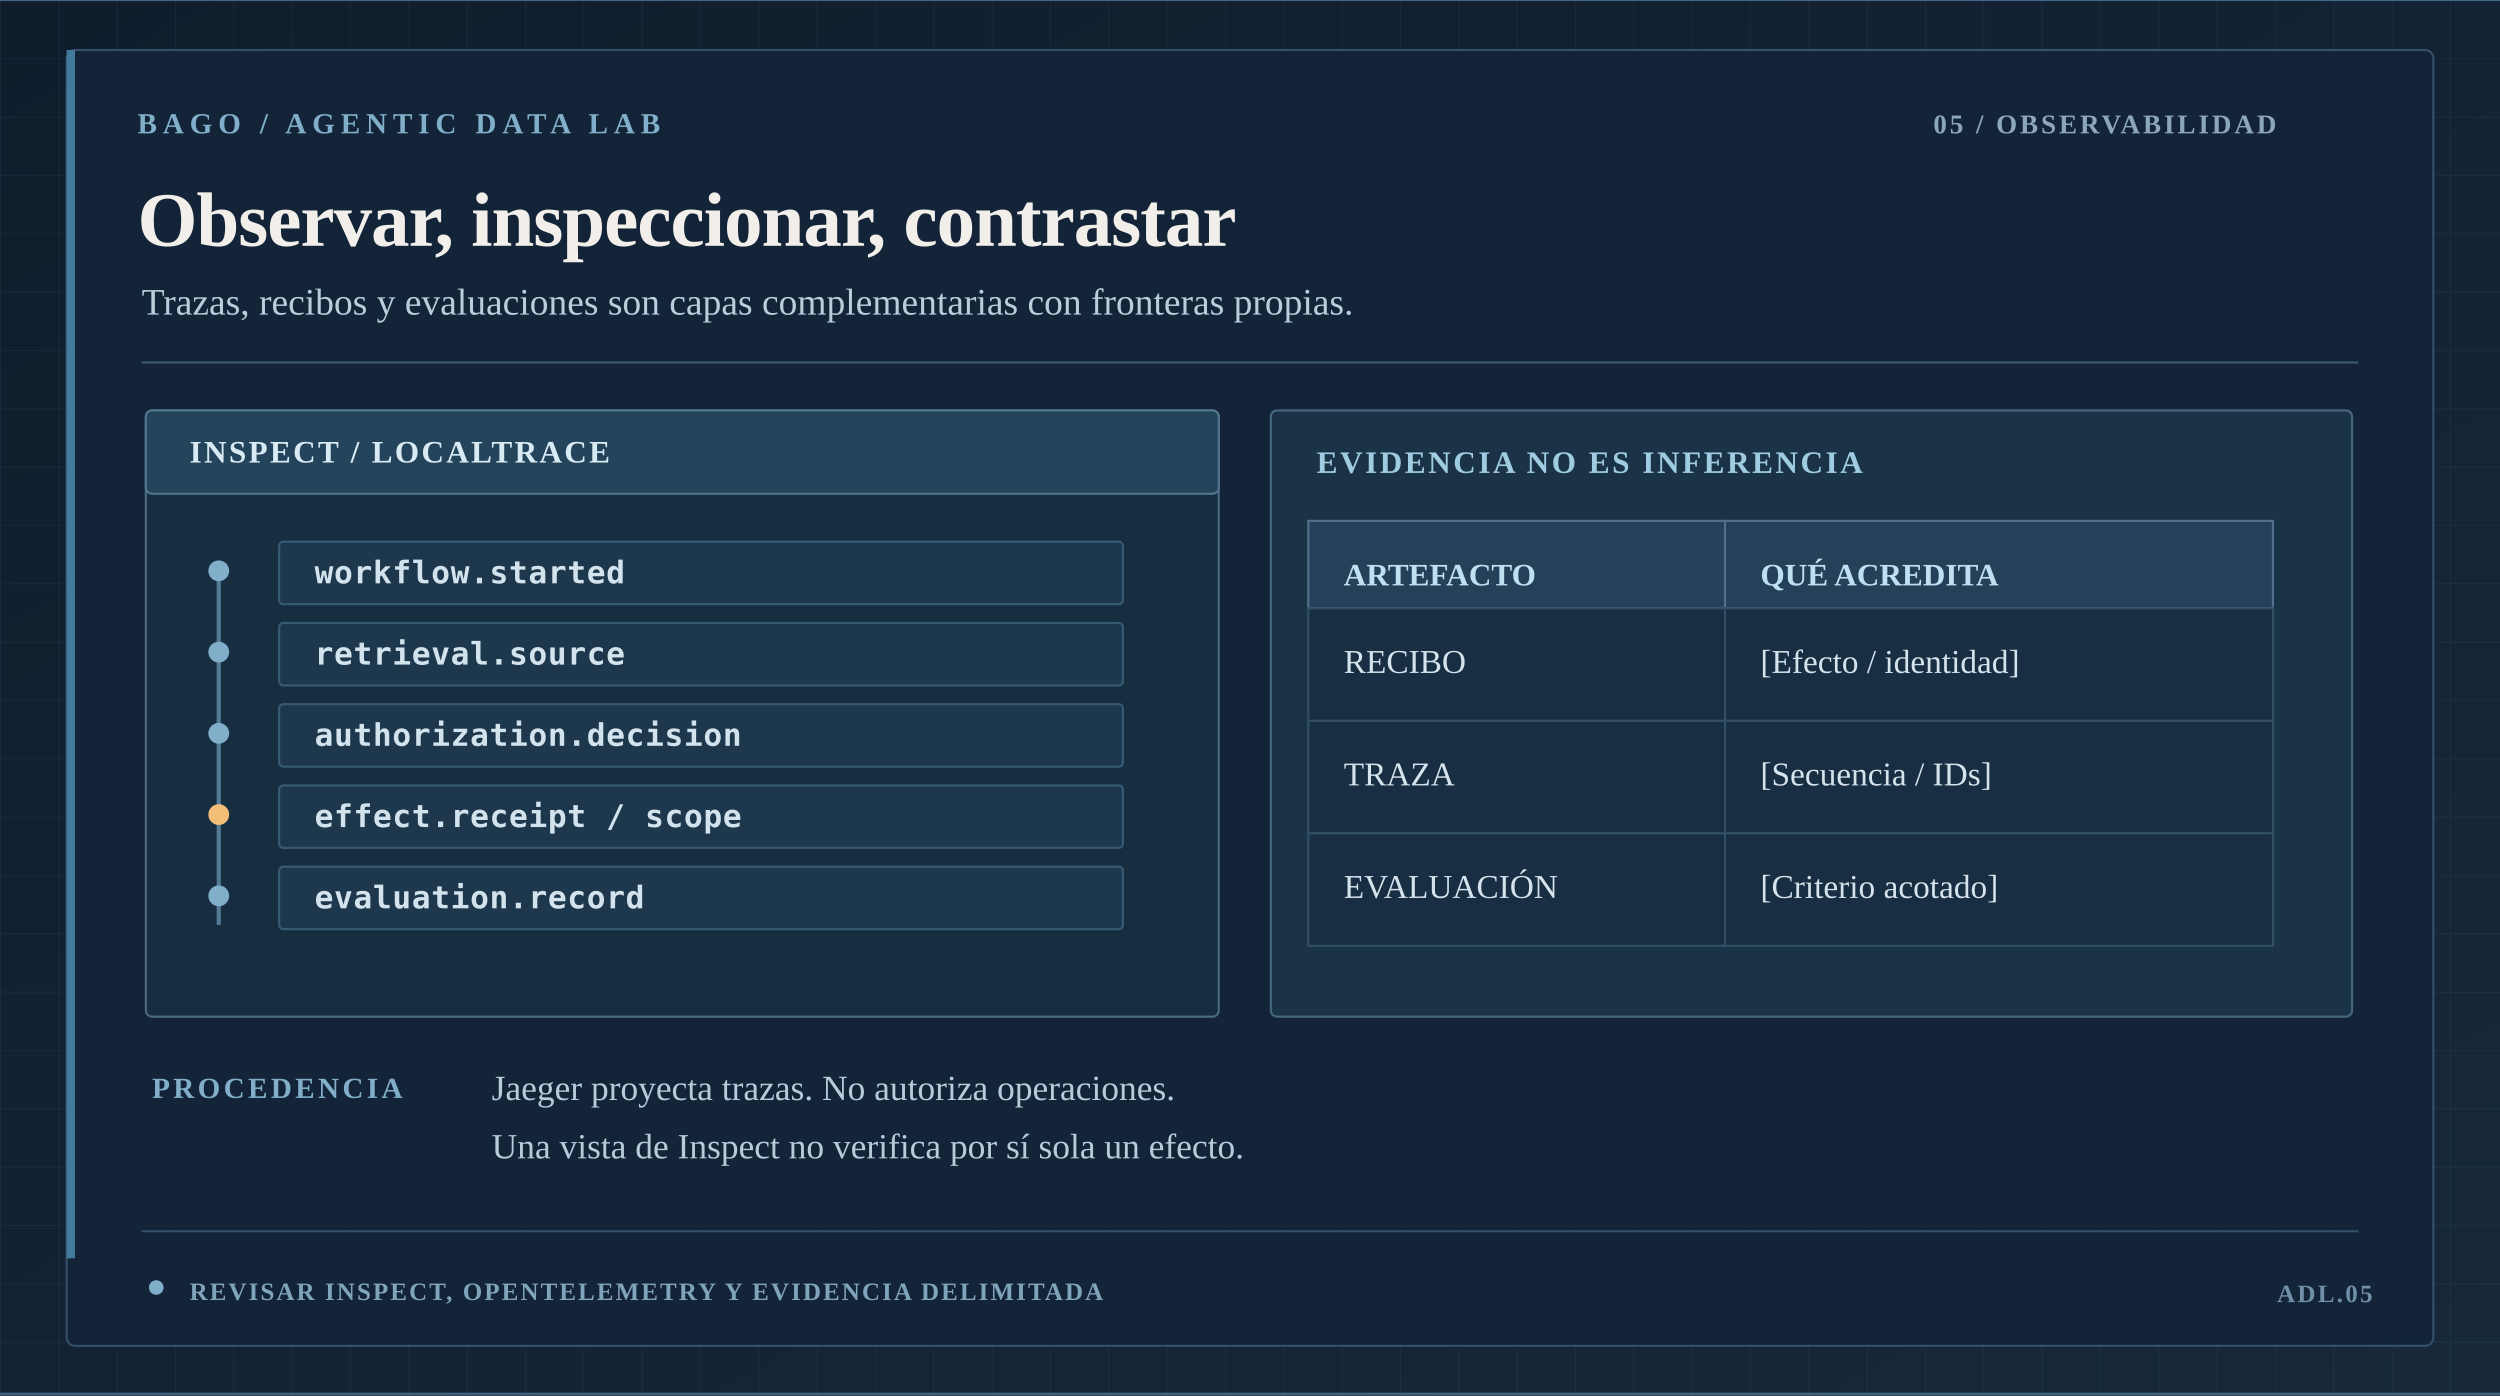
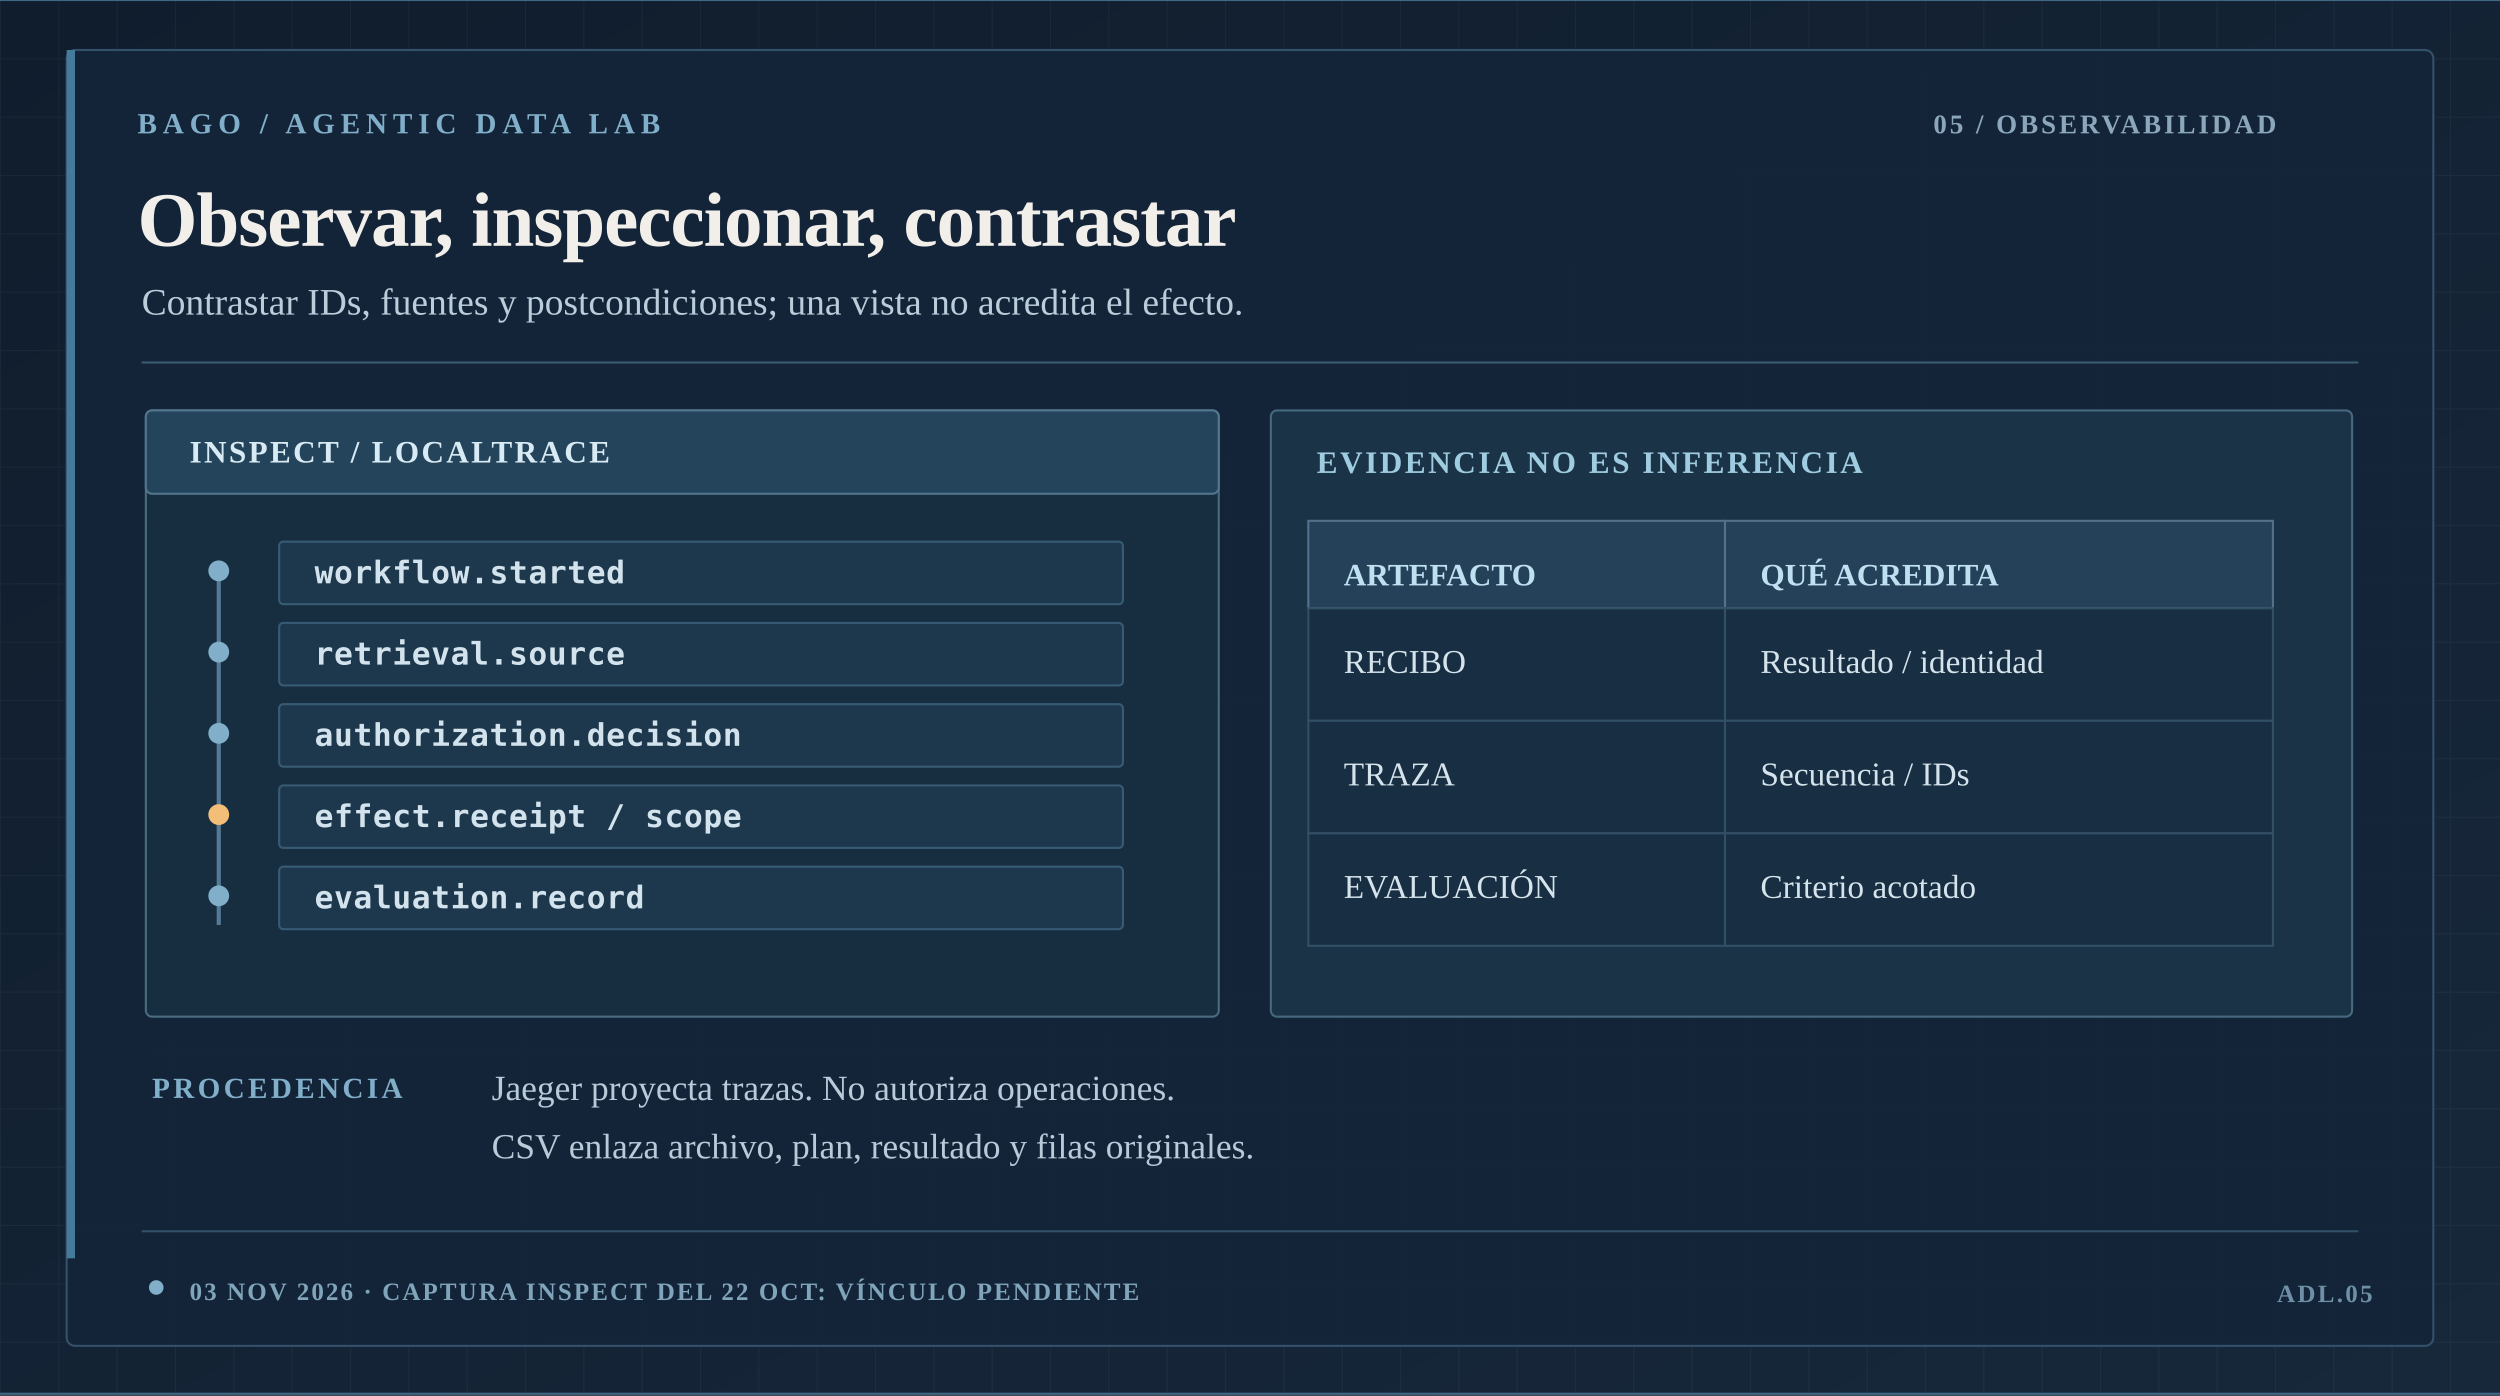
<svg xmlns="http://www.w3.org/2000/svg" width="1200" height="670" viewBox="0 0 1200 670" role="img" aria-labelledby="ttl des">
  <defs>
    <linearGradient id="bg" x1="0" x2="1" y1="0" y2="1">
      <stop stop-color="#101d2d" />
      <stop offset="1" stop-color="#17283b" />
    </linearGradient>
    <pattern id="micro" width="28" height="28" patternUnits="userSpaceOnUse">
      <path d="M28 0H0V28" fill="none" stroke="#7C9CB3" stroke-opacity=".10" stroke-width=".7" />
    </pattern>
  </defs>
  <rect width="1200" height="670" fill="url(#bg)" />
  <rect width="1200" height="670" fill="url(#micro)" />
  <path d="M0 0H1200M0 669H1200" stroke="#416986" stroke-width="1" />
  <rect x="32" y="24" width="1136" height="622" rx="4" fill="#142539" fill-opacity=".94" stroke="#34516A" />
  <rect x="32" y="24" width="4" height="580" fill="#447B9D" />
  <text x="66" y="64" fill="#81AFC9" font-size="14" font-weight="750" letter-spacing="2.8">BAGO   /   AGENTIC DATA LAB</text>
  <text x="928" y="64" fill="#8CA7BB" font-size="13" font-weight="650" letter-spacing="1.4">05  /  OBSERVABILIDAD</text>
  <text x="66" y="118" fill="#F2EFEA" font-size="37" font-weight="650" letter-spacing="-0.5">Observar, inspeccionar, contrastar</text>
-   <text x="68" y="151" fill="#B9CEDA" font-size="18" font-weight="400" letter-spacing="0">Trazas, recibos y evaluaciones son capas complementarias con fronteras propias.</text>
+   <text x="68" y="151" fill="#B9CEDA" font-size="18" font-weight="400" letter-spacing="0">Contrastar IDs, fuentes y postcondiciones; una vista no acredita el efecto.</text>
  <path d="M68 174L1132 174" stroke="#3B5B74" stroke-width="1" fill="none" />
  <rect x="70" y="197" width="515" height="291" rx="3" fill="#172E41" stroke="#4A6B80" stroke-width="1" />
  <rect x="70" y="197" width="515" height="40" rx="3" fill="#24445C" stroke="#52768D" stroke-width="1" />
  <text x="91" y="222" fill="#D8EAF3" font-size="15" font-weight="700" letter-spacing="1.1">INSPECT / LOCALTRACE</text>
  <path d="M105 271L105 444" stroke="#547A96" stroke-width="2" fill="none" />
  <circle cx="105" cy="274" r="5" fill="#81AFC9" />
  <rect x="134" y="260" width="405" height="30" rx="2" fill="#1D384C" stroke="#385B75" stroke-width="1" />
  <text x="151" y="280" fill="#D3E3ED" font-size="15" font-weight="550" letter-spacing="0.3" font-family="Consolas,monospace">workflow.started</text>
  <circle cx="105" cy="313" r="5" fill="#81AFC9" />
  <rect x="134" y="299" width="405" height="30" rx="2" fill="#1D384C" stroke="#385B75" stroke-width="1" />
  <text x="151" y="319" fill="#D3E3ED" font-size="15" font-weight="550" letter-spacing="0.3" font-family="Consolas,monospace">retrieval.source</text>
  <circle cx="105" cy="352" r="5" fill="#81AFC9" />
  <rect x="134" y="338" width="405" height="30" rx="2" fill="#1D384C" stroke="#385B75" stroke-width="1" />
  <text x="151" y="358" fill="#D3E3ED" font-size="15" font-weight="550" letter-spacing="0.3" font-family="Consolas,monospace">authorization.decision</text>
  <circle cx="105" cy="391" r="5" fill="#F3BE78" />
  <rect x="134" y="377" width="405" height="30" rx="2" fill="#1D384C" stroke="#385B75" stroke-width="1" />
  <text x="151" y="397" fill="#D3E3ED" font-size="15" font-weight="550" letter-spacing="0.3" font-family="Consolas,monospace">effect.receipt / scope</text>
  <circle cx="105" cy="430" r="5" fill="#81AFC9" />
  <rect x="134" y="416" width="405" height="30" rx="2" fill="#1D384C" stroke="#385B75" stroke-width="1" />
  <text x="151" y="436" fill="#D3E3ED" font-size="15" font-weight="550" letter-spacing="0.3" font-family="Consolas,monospace">evaluation.record</text>
  <rect x="610" y="197" width="519" height="291" rx="3" fill="#1B3347" stroke="#476980" stroke-width="1" />
  <text x="632" y="227" fill="#A0CCE1" font-size="15" font-weight="750" letter-spacing="1.2">EVIDENCIA NO ES INFERENCIA</text>
  <rect x="628" y="250" width="200" height="42" rx="0" fill="#244159" stroke="#53718A" stroke-width="1" />
  <text x="645" y="281" fill="#BFE0F0" font-size="15" font-weight="700" letter-spacing="0">ARTEFACTO</text>
  <rect x="828" y="250" width="263" height="42" rx="0" fill="#244159" stroke="#53718A" stroke-width="1" />
  <text x="845" y="281" fill="#BFE0F0" font-size="15" font-weight="700" letter-spacing="0">QUÉ ACREDITA</text>
  <rect x="628" y="292" width="200" height="54" rx="0" fill="#182E42" stroke="#314F65" stroke-width="1" />
  <text x="645" y="323" fill="#D5E4EC" font-size="16" font-weight="450" letter-spacing="0">RECIBO</text>
  <rect x="828" y="292" width="263" height="54" rx="0" fill="#182E42" stroke="#314F65" stroke-width="1" />
-   <text x="845" y="323" fill="#D5E4EC" font-size="16" font-weight="450" letter-spacing="0">[Efecto / identidad]</text>
+   <text x="845" y="323" fill="#D5E4EC" font-size="16" font-weight="450" letter-spacing="0">Resultado / identidad</text>
  <rect x="628" y="346" width="200" height="54" rx="0" fill="#182E42" stroke="#314F65" stroke-width="1" />
  <text x="645" y="377" fill="#D5E4EC" font-size="16" font-weight="450" letter-spacing="0">TRAZA</text>
  <rect x="828" y="346" width="263" height="54" rx="0" fill="#182E42" stroke="#314F65" stroke-width="1" />
-   <text x="845" y="377" fill="#D5E4EC" font-size="16" font-weight="450" letter-spacing="0">[Secuencia / IDs]</text>
+   <text x="845" y="377" fill="#D5E4EC" font-size="16" font-weight="450" letter-spacing="0">Secuencia / IDs</text>
  <rect x="628" y="400" width="200" height="54" rx="0" fill="#182E42" stroke="#314F65" stroke-width="1" />
  <text x="645" y="431" fill="#D5E4EC" font-size="16" font-weight="450" letter-spacing="0">EVALUACIÓN</text>
  <rect x="828" y="400" width="263" height="54" rx="0" fill="#182E42" stroke="#314F65" stroke-width="1" />
-   <text x="845" y="431" fill="#D5E4EC" font-size="16" font-weight="450" letter-spacing="0">[Criterio acotado]</text>
+   <text x="845" y="431" fill="#D5E4EC" font-size="16" font-weight="450" letter-spacing="0">Criterio acotado</text>
  <text x="73" y="527" fill="#81AFC9" font-size="14" font-weight="750" letter-spacing="1.6">PROCEDENCIA</text>
  <text x="236" y="528" fill="#B7CBD9" font-size="17" font-weight="450" letter-spacing="0">Jaeger proyecta trazas. No autoriza operaciones.</text>
-   <text x="236" y="556" fill="#B7CBD9" font-size="17" font-weight="450" letter-spacing="0">Una vista de Inspect no verifica por sí sola un efecto.</text>
+   <text x="236" y="556" fill="#B7CBD9" font-size="17" font-weight="450" letter-spacing="0">CSV enlaza archivo, plan, resultado y filas originales.</text>
  <path d="M68 591L1132 591" stroke="#33506A" stroke-width="1" fill="none" />
  <circle cx="75" cy="618" r="3.5" fill="#81AFC9" />
-   <text x="91" y="624" fill="#80A4BA" font-size="12" font-weight="650" letter-spacing="1">REVISAR INSPECT, OPENTELEMETRY Y EVIDENCIA DELIMITADA</text>
+   <text x="91" y="624" fill="#80A4BA" font-size="12" font-weight="650" letter-spacing="1">03 NOV 2026 · CAPTURA INSPECT DEL 22 OCT: VÍNCULO PENDIENTE</text>
  <text x="1093" y="625" fill="#6E8FA6" font-size="12" font-weight="650" letter-spacing="1.1">ADL.05</text>
</svg>
